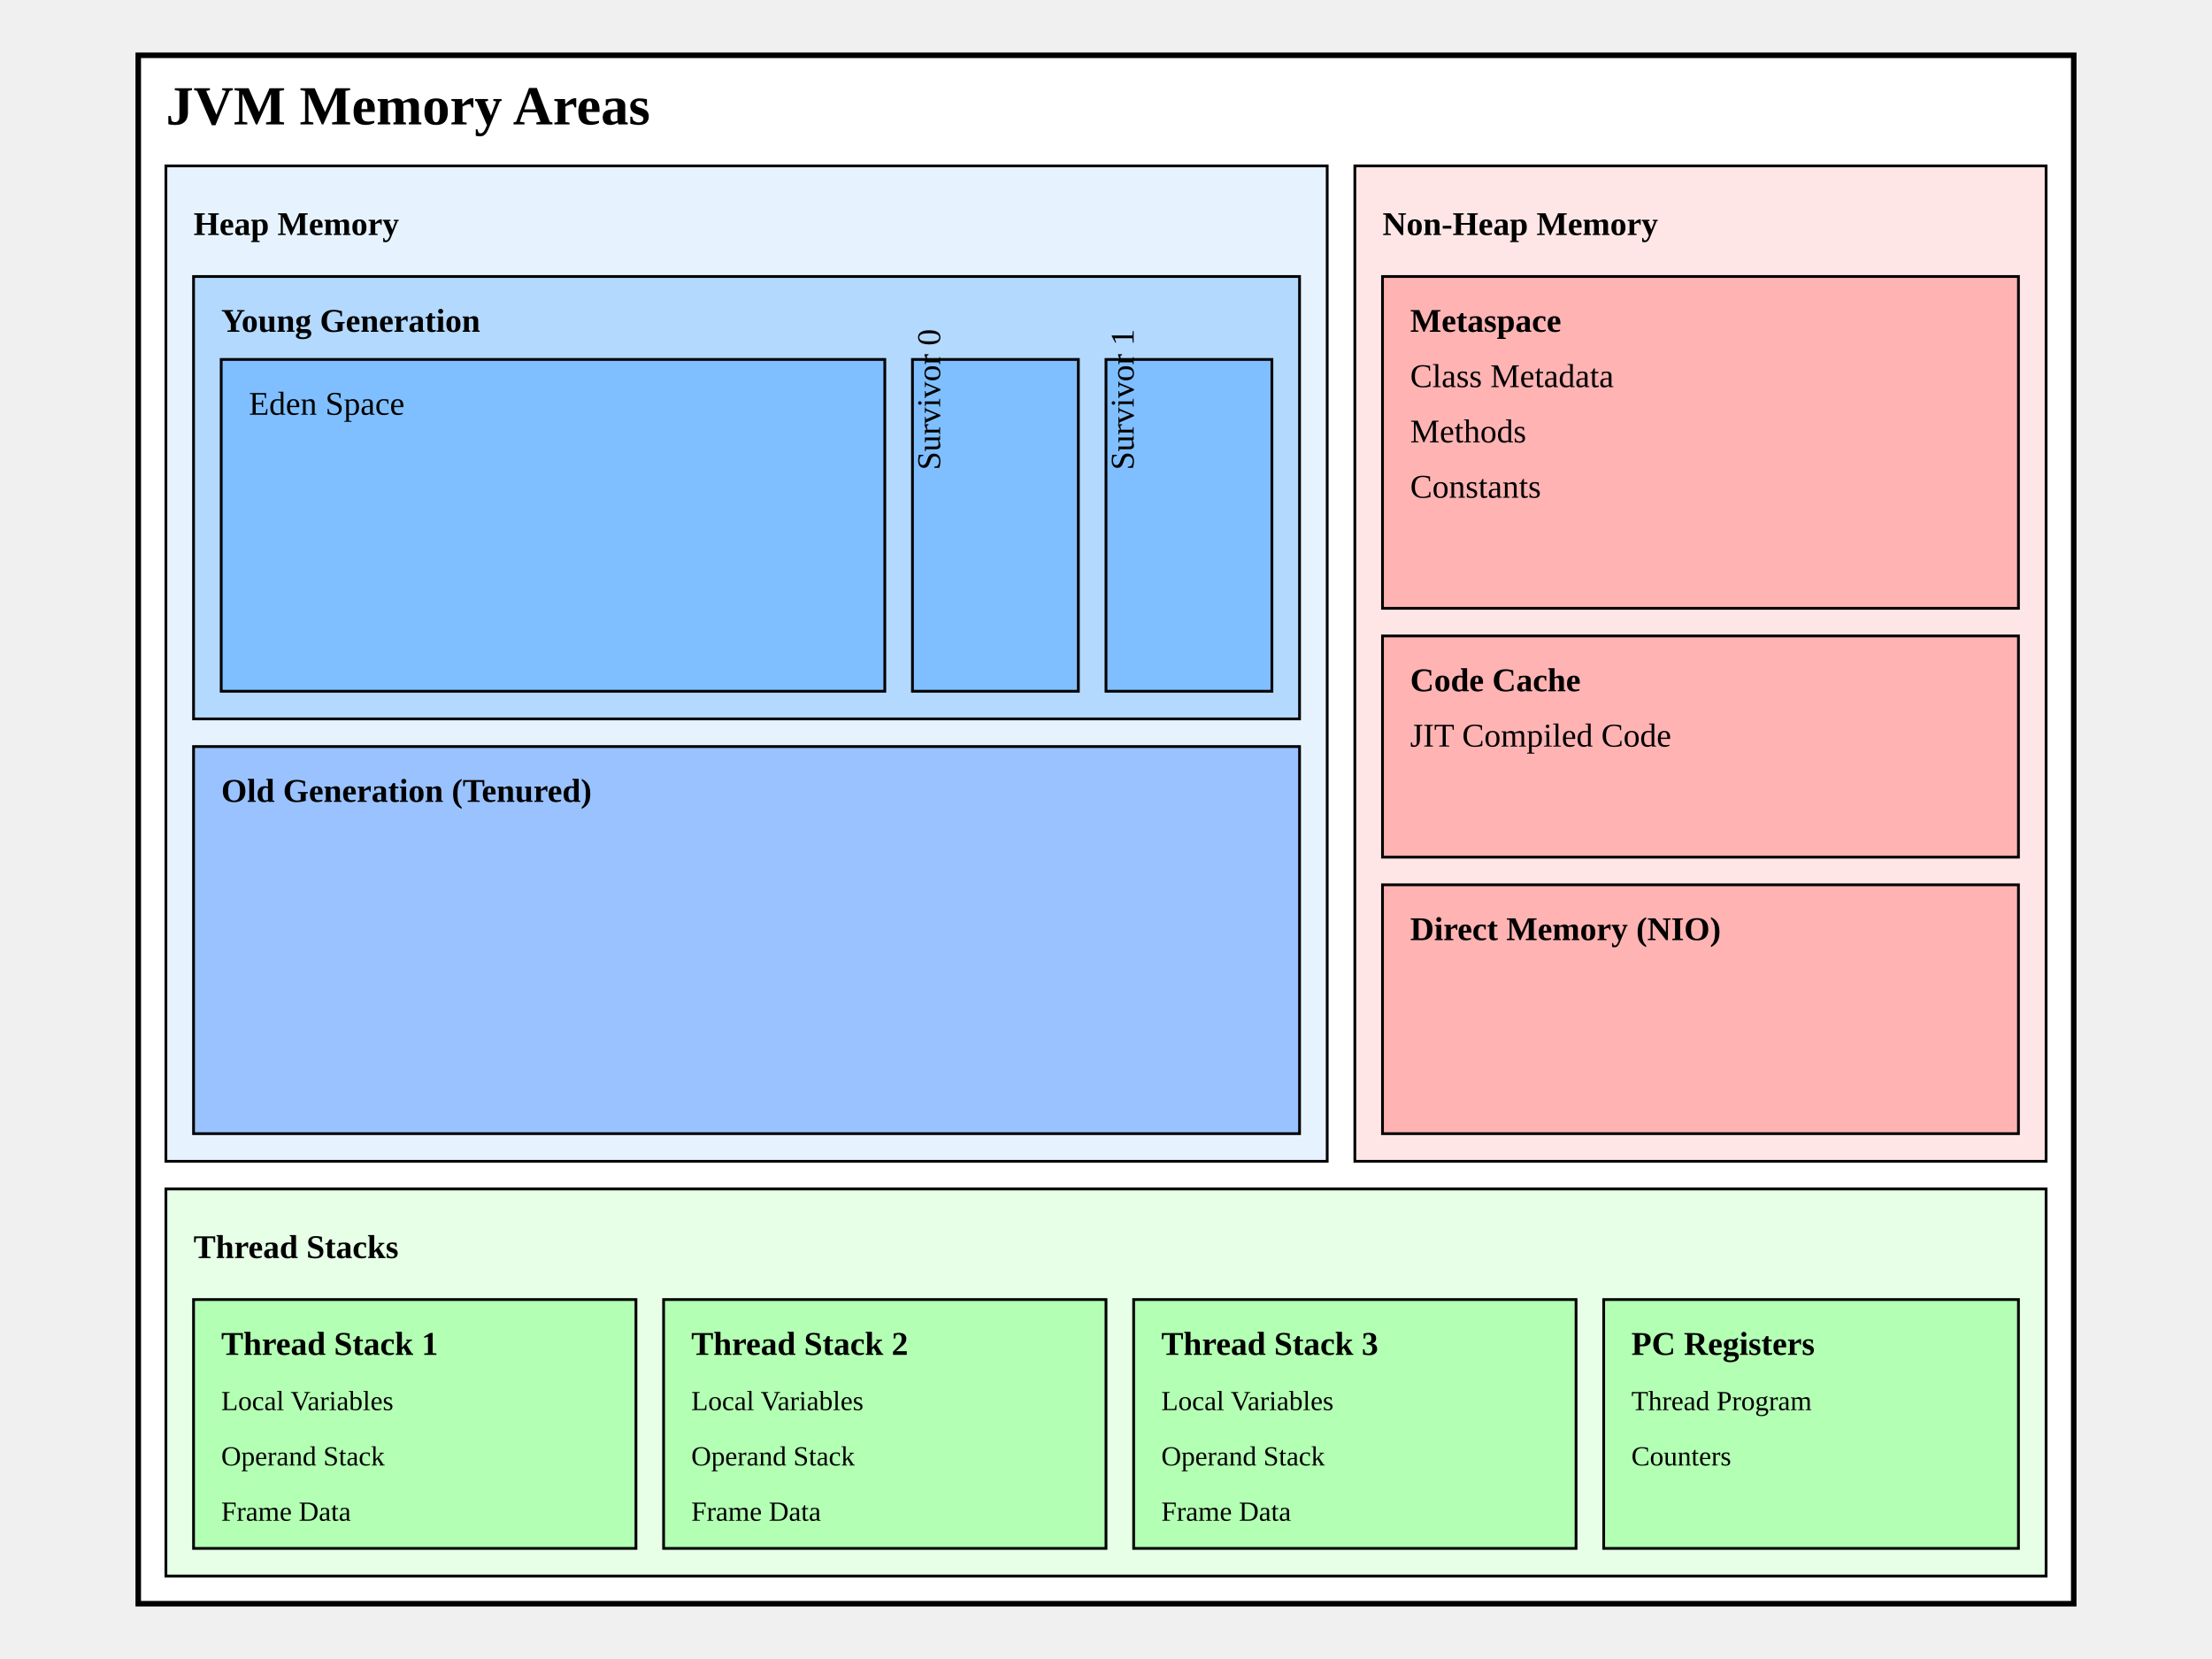
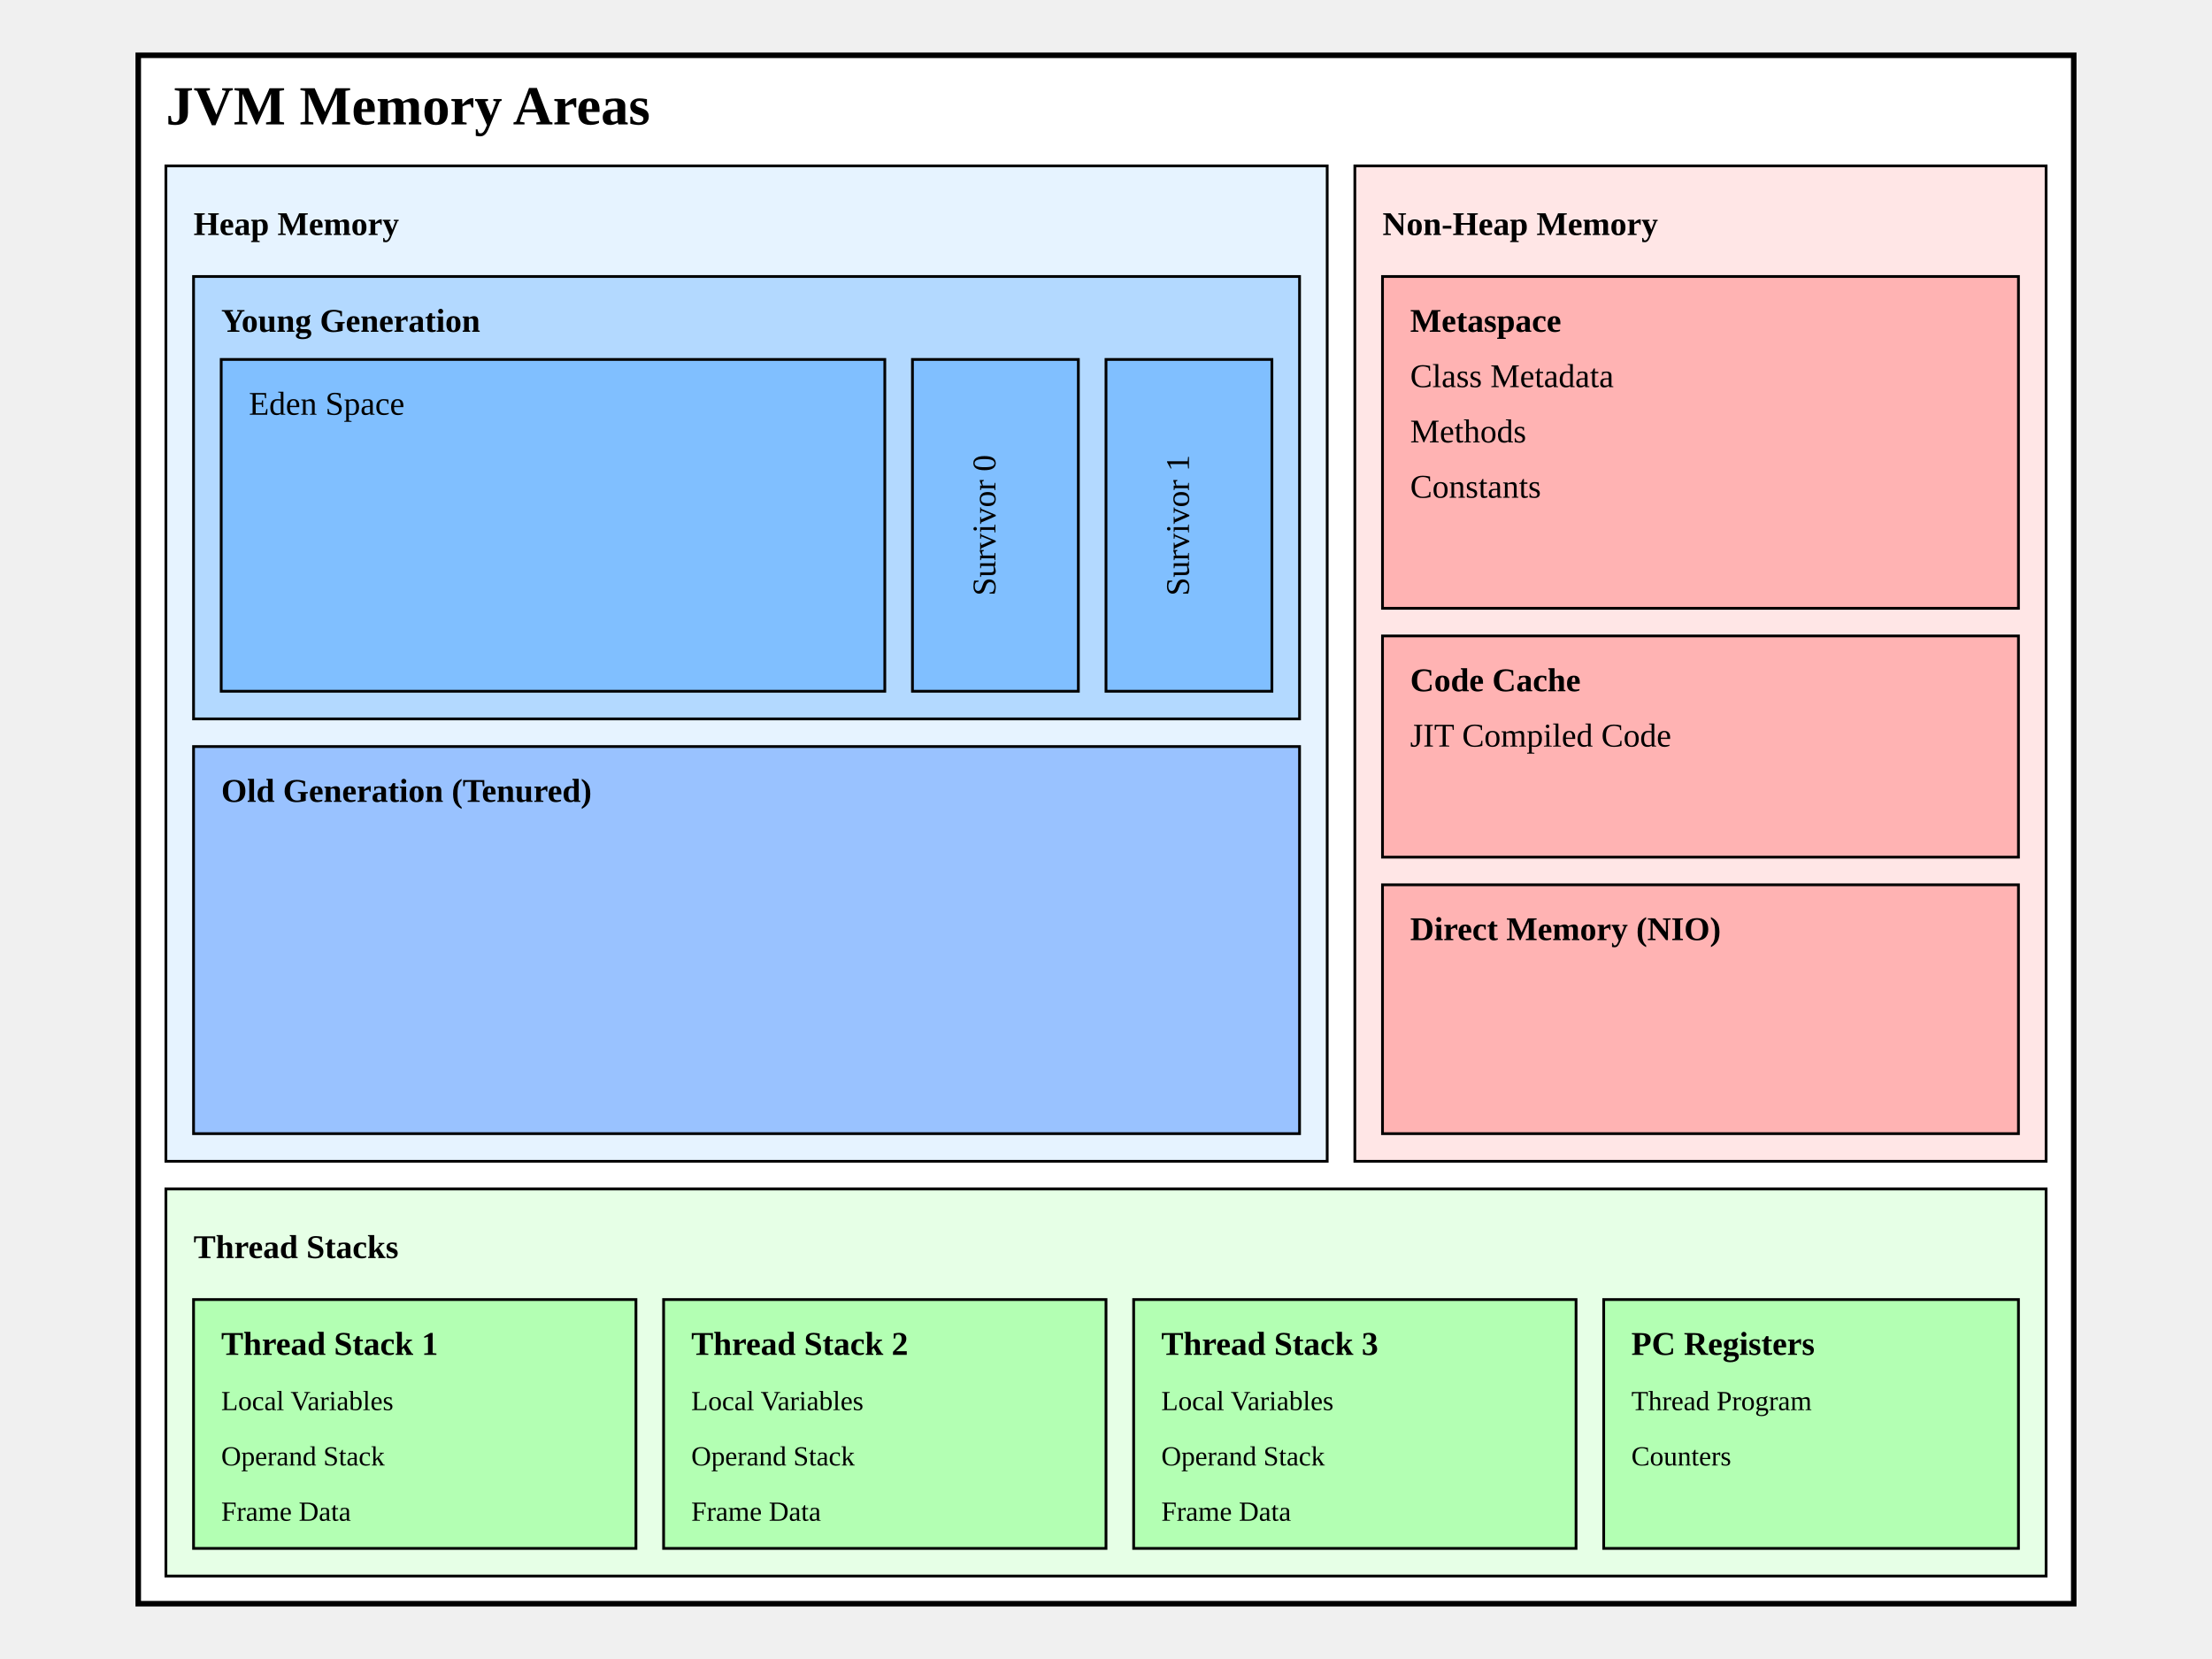
<svg xmlns="http://www.w3.org/2000/svg" viewBox="0 0 800 600">
  <rect x="50" y="20" width="700" height="560" fill="white" stroke="#000" stroke-width="2" />
  <text x="60" y="45" font-size="20" font-weight="bold">JVM Memory Areas</text>
  <rect x="60" y="60" width="420" height="360" fill="#E6F3FF" stroke="#000" />
  <text x="70" y="85" font-weight="bold">Heap Memory</text>
  <rect x="70" y="100" width="400" height="160" fill="#B3D9FF" stroke="#000" />
  <text x="80" y="120" font-weight="bold">Young Generation</text>
  <rect x="80" y="130" width="240" height="120" fill="#80BFFF" stroke="#000" />
  <text x="90" y="150">Eden Space</text>
  <rect x="330" y="130" width="60" height="120" fill="#80BFFF" stroke="#000" />
-   <text x="340" y="170" transform="rotate(-90 340,170)">Survivor 0</text>
+   <text x="360" y="190" text-anchor="middle" transform="rotate(-90 360,190)">Survivor 0</text>
  <rect x="400" y="130" width="60" height="120" fill="#80BFFF" stroke="#000" />
-   <text x="410" y="170" transform="rotate(-90 410,170)">Survivor 1</text>
+   <text x="430" y="190" text-anchor="middle" transform="rotate(-90 430,190)">Survivor 1</text>
  <rect x="70" y="270" width="400" height="140" fill="#99C2FF" stroke="#000" />
  <text x="80" y="290" font-weight="bold">Old Generation (Tenured)</text>
  <rect x="490" y="60" width="250" height="360" fill="#FFE6E6" stroke="#000" />
  <text x="500" y="85" font-weight="bold">Non-Heap Memory</text>
  <rect x="500" y="100" width="230" height="120" fill="#FFB3B3" stroke="#000" />
  <text x="510" y="120" font-weight="bold">Metaspace</text>
  <text x="510" y="140" font-size="12">Class Metadata</text>
  <text x="510" y="160" font-size="12">Methods</text>
  <text x="510" y="180" font-size="12">Constants</text>
  <rect x="500" y="230" width="230" height="80" fill="#FFB3B3" stroke="#000" />
  <text x="510" y="250" font-weight="bold">Code Cache</text>
  <text x="510" y="270" font-size="12">JIT Compiled Code</text>
  <rect x="500" y="320" width="230" height="90" fill="#FFB3B3" stroke="#000" />
  <text x="510" y="340" font-weight="bold">Direct Memory (NIO)</text>
  <rect x="60" y="430" width="680" height="140" fill="#E6FFE6" stroke="#000" />
  <text x="70" y="455" font-weight="bold">Thread Stacks</text>
  <rect x="70" y="470" width="160" height="90" fill="#B3FFB3" stroke="#000" />
  <text x="80" y="490" font-size="12" font-weight="bold">Thread Stack 1</text>
  <text x="80" y="510" font-size="10">Local Variables</text>
  <text x="80" y="530" font-size="10">Operand Stack</text>
  <text x="80" y="550" font-size="10">Frame Data</text>
  <rect x="240" y="470" width="160" height="90" fill="#B3FFB3" stroke="#000" />
  <text x="250" y="490" font-size="12" font-weight="bold">Thread Stack 2</text>
  <text x="250" y="510" font-size="10">Local Variables</text>
  <text x="250" y="530" font-size="10">Operand Stack</text>
  <text x="250" y="550" font-size="10">Frame Data</text>
  <rect x="410" y="470" width="160" height="90" fill="#B3FFB3" stroke="#000" />
  <text x="420" y="490" font-size="12" font-weight="bold">Thread Stack 3</text>
  <text x="420" y="510" font-size="10">Local Variables</text>
  <text x="420" y="530" font-size="10">Operand Stack</text>
  <text x="420" y="550" font-size="10">Frame Data</text>
  <rect x="580" y="470" width="150" height="90" fill="#B3FFB3" stroke="#000" />
  <text x="590" y="490" font-size="12" font-weight="bold">PC Registers</text>
  <text x="590" y="510" font-size="10">Thread Program</text>
  <text x="590" y="530" font-size="10">Counters</text>
</svg>
